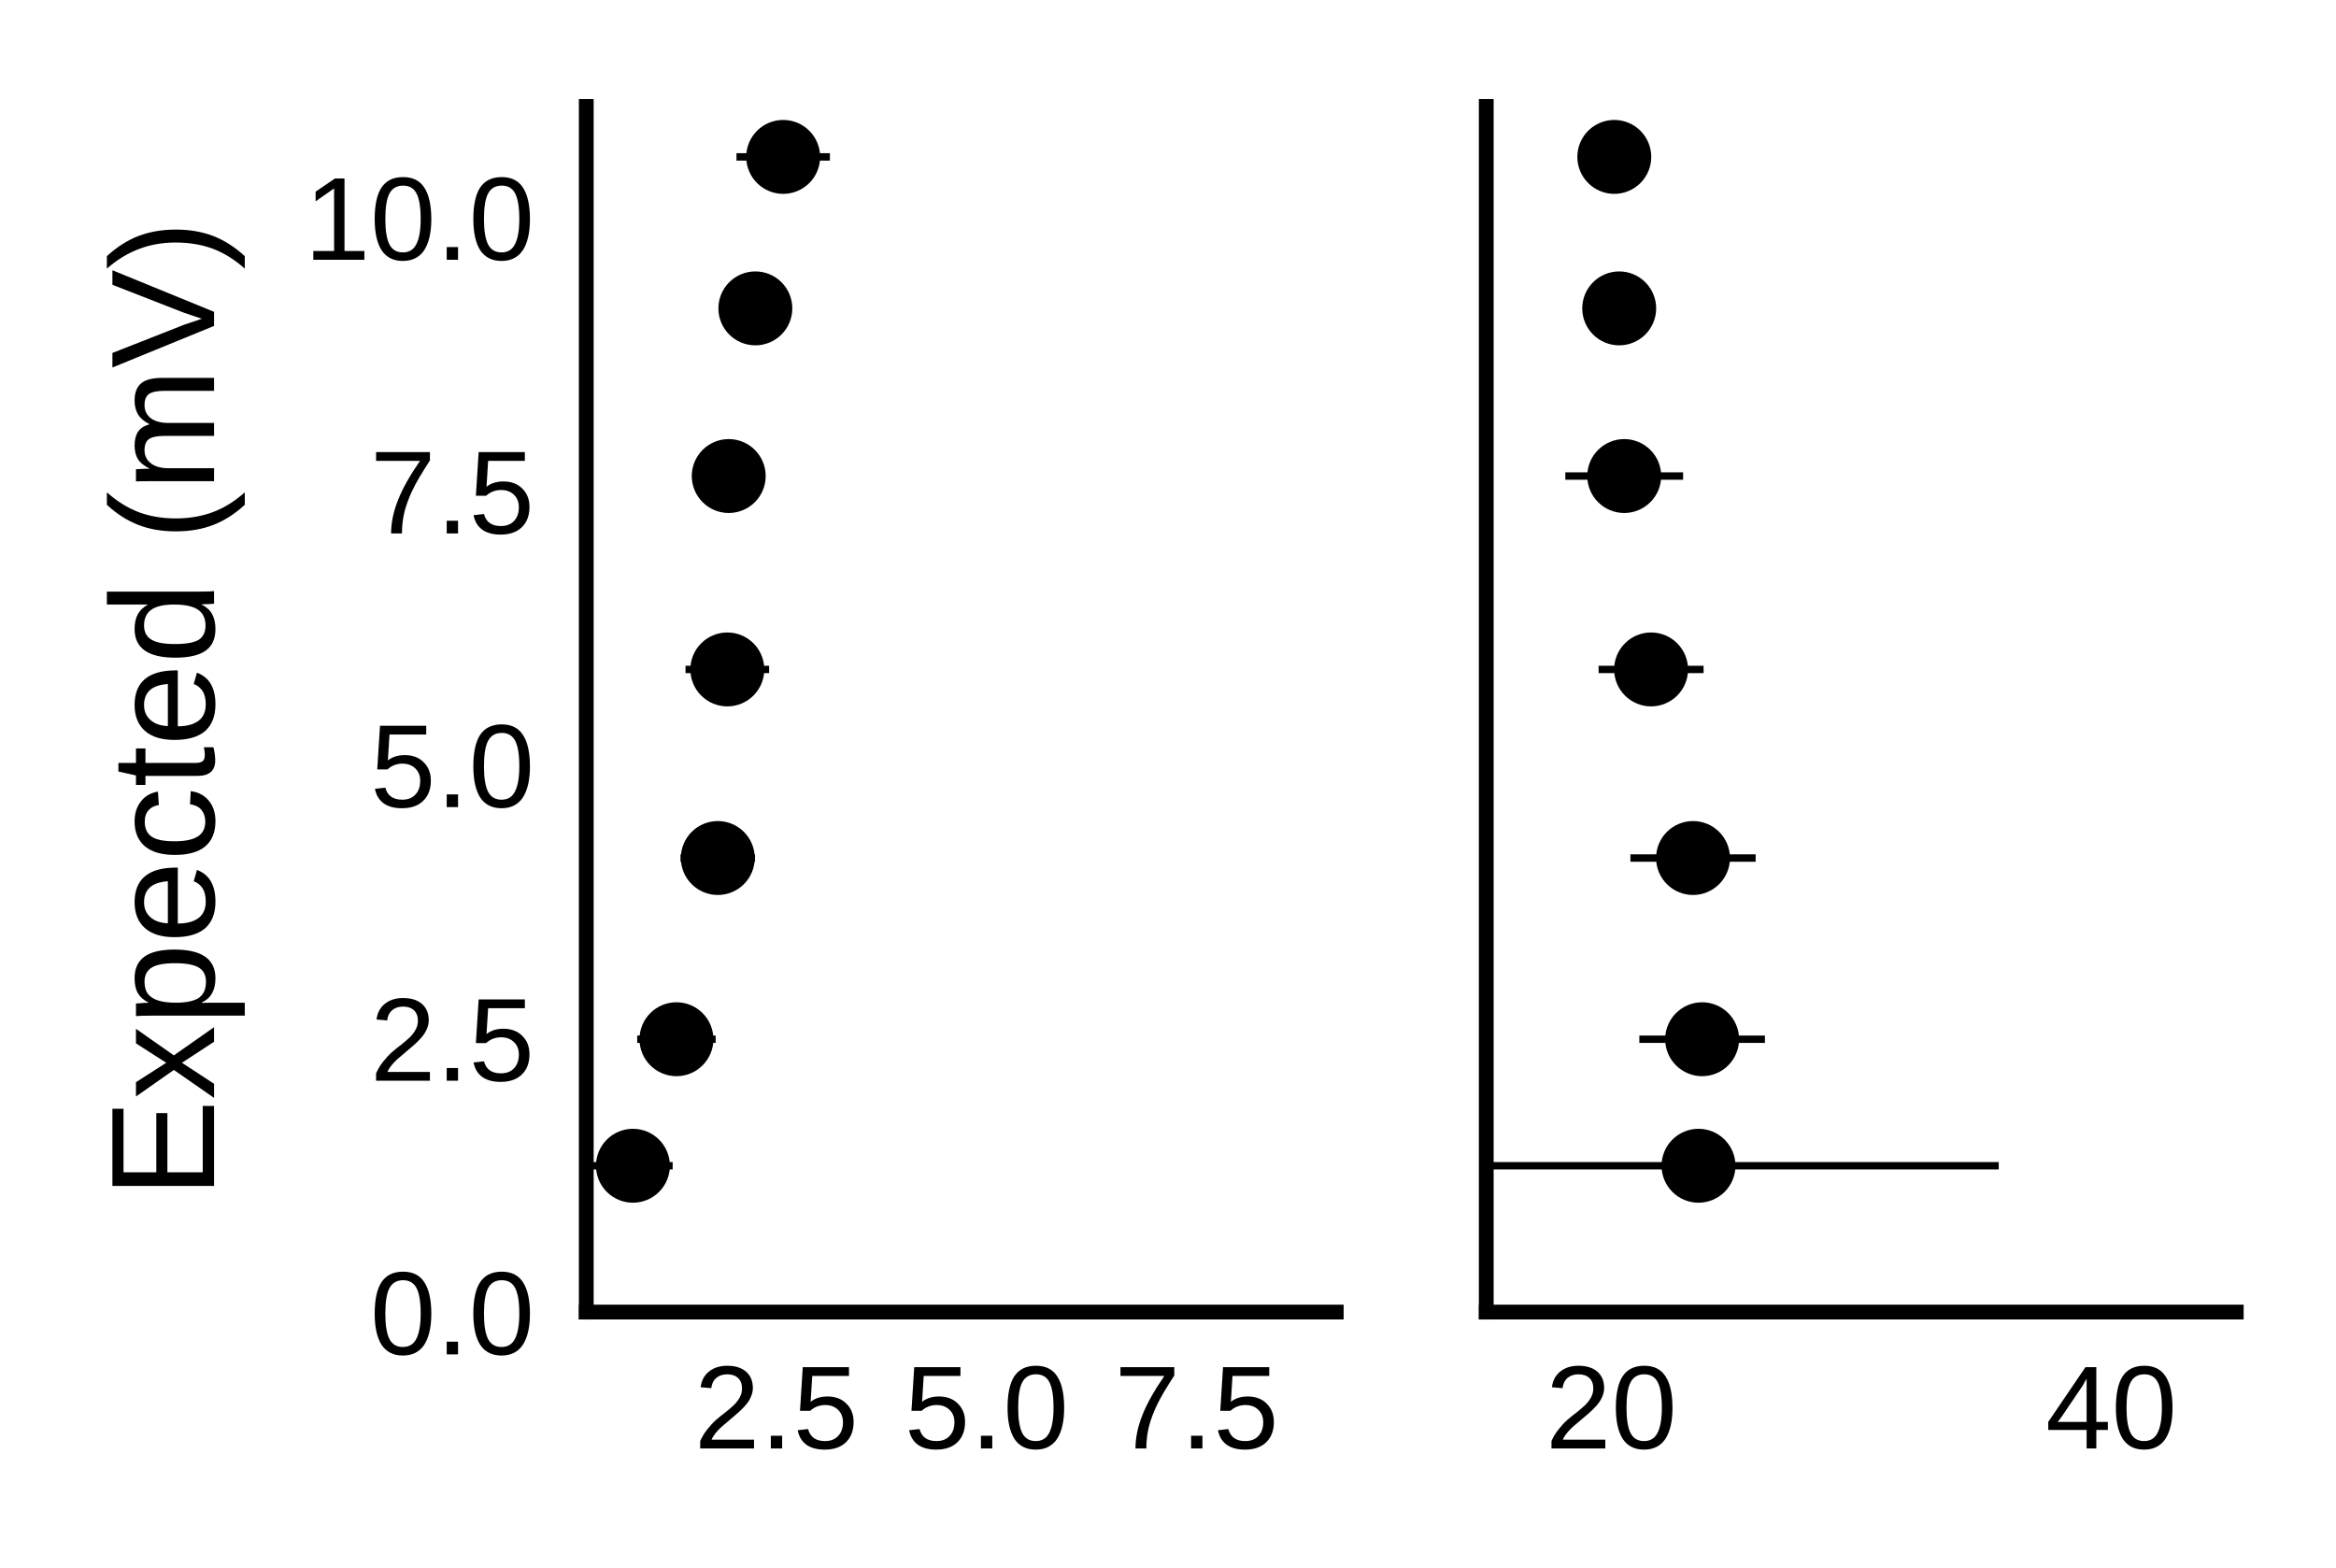
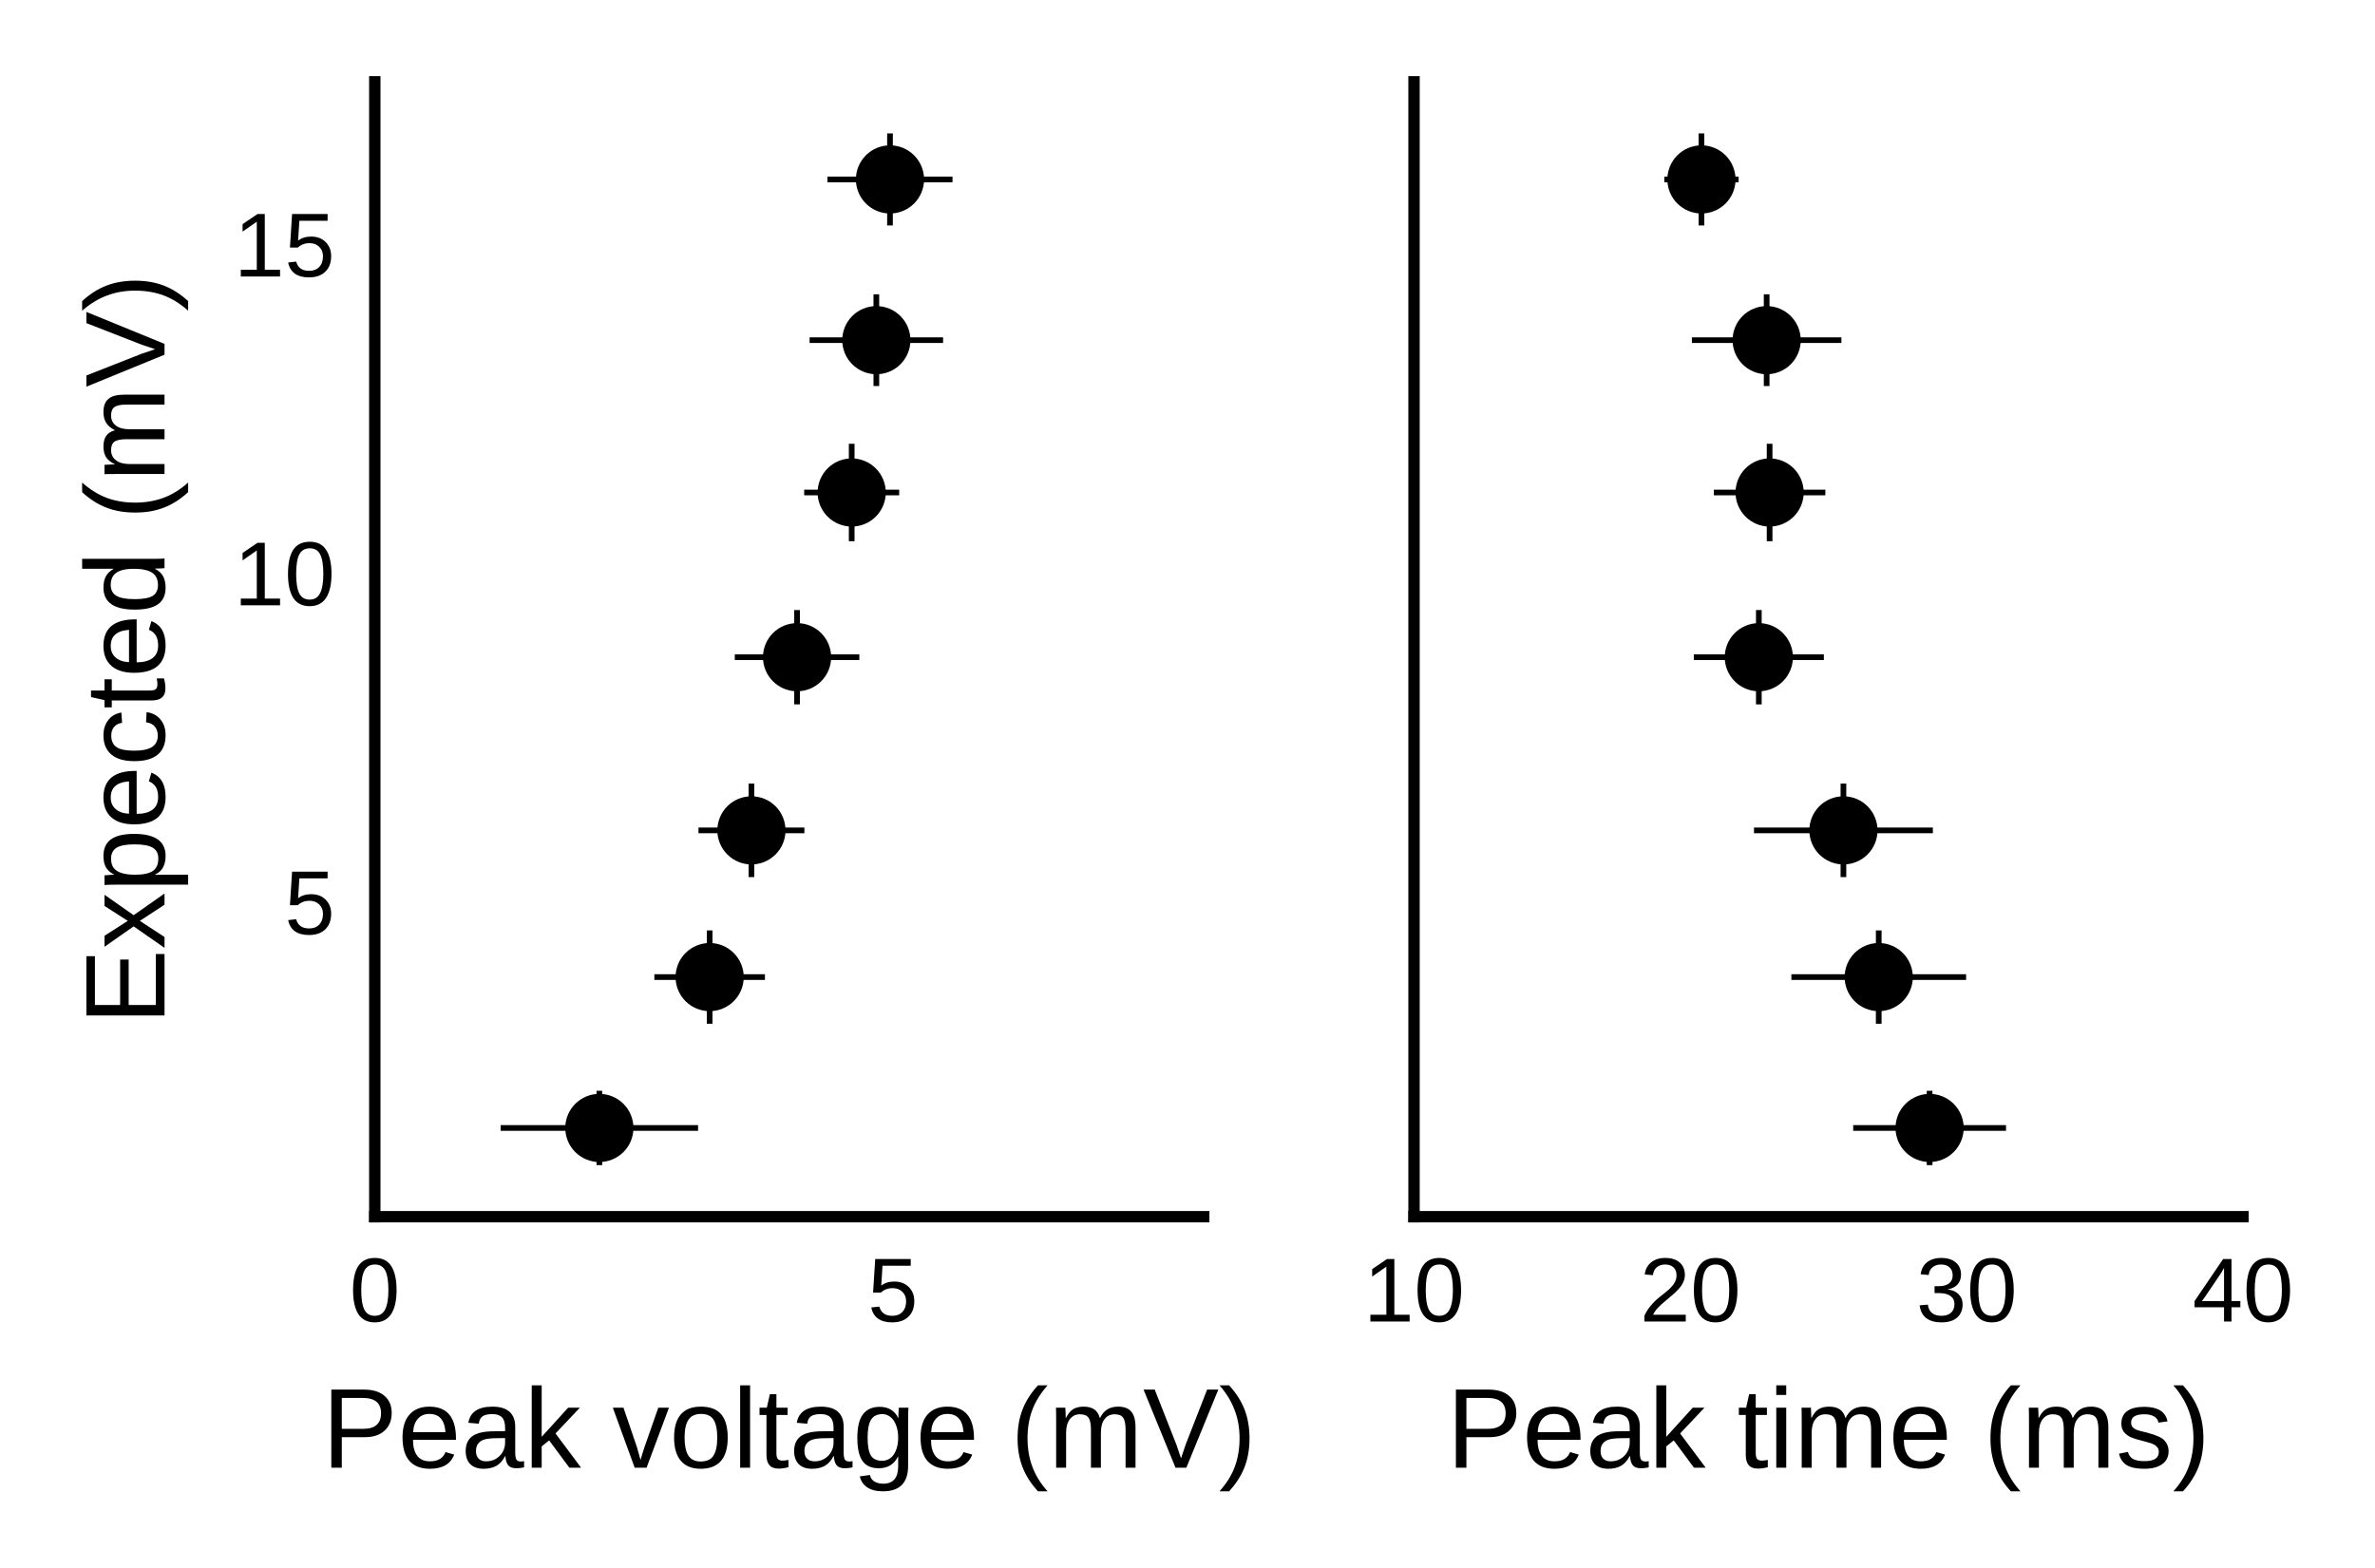
- <svg xmlns="http://www.w3.org/2000/svg" xmlns:xlink="http://www.w3.org/1999/xlink" height="106pt" version="1.1" viewBox="0 0 158 106" width="158pt">
+ <svg xmlns="http://www.w3.org/2000/svg" xmlns:xlink="http://www.w3.org/1999/xlink" height="138pt" version="1.1" viewBox="0 0 209 138" width="209pt">
  <defs>
    <style type="text/css">
*{stroke-linecap:butt;stroke-linejoin:round;}
  </style>
  </defs>
  <g id="figure_1">
    <g id="patch_1">
-       <path d="M 0 106.756  L 158.453 106.756  L 158.453 0  L 0 0  z " style="fill:none;opacity:0;" />
+       <path d="M 0 138.501  L 209.031 138.501  L 209.031 0  L 0 0  z " style="fill:none;opacity:0;" />
    </g>
    <g id="axes_1">
      <g id="patch_2">
-         <path d="M 39.653 88.74  L 90.38 88.74  L 90.38 7.2  L 39.653 7.2  z " style="fill:none;" />
+         <path d="M 32.982 107.1  L 105.93 107.1  L 105.93 7.2  L 32.982 7.2  z " style="fill:none;" />
      </g>
      <g id="LineCollection_1">
-         <path clip-path="url(#p335be75f8d)" d="M 40.123 78.844  L 45.497 78.844  " style="fill:none;stroke:#000000;stroke-width:0.5;" />
-         <path clip-path="url(#p335be75f8d)" d="M 43.1 70.287  L 48.406 70.287  " style="fill:none;stroke:#000000;stroke-width:0.5;" />
-         <path clip-path="url(#p335be75f8d)" d="M 46.032 58.031  L 51.068 58.031  " style="fill:none;stroke:#000000;stroke-width:0.5;" />
-         <path clip-path="url(#p335be75f8d)" d="M 46.367 45.276  L 52.021 45.276  " style="fill:none;stroke:#000000;stroke-width:0.5;" />
-         <path clip-path="url(#p335be75f8d)" d="M 47.151 32.196  L 51.426 32.196  " style="fill:none;stroke:#000000;stroke-width:0.5;" />
-         <path clip-path="url(#p335be75f8d)" d="M 48.911 20.857  L 53.269 20.857  " style="fill:none;stroke:#000000;stroke-width:0.5;" />
-         <path clip-path="url(#p335be75f8d)" d="M 49.813 10.612  L 56.131 10.612  " style="fill:none;stroke:#000000;stroke-width:0.5;" />
+         <path clip-path="url(#pa8e1072ee1)" d="M 44.058 99.288  L 61.429 99.288  " style="fill:none;stroke:#000000;stroke-width:0.5;" />
+         <path clip-path="url(#pa8e1072ee1)" d="M 57.583 86.008  L 67.314 86.008  " style="fill:none;stroke:#000000;stroke-width:0.5;" />
+         <path clip-path="url(#pa8e1072ee1)" d="M 61.466 73.093  L 70.787 73.093  " style="fill:none;stroke:#000000;stroke-width:0.5;" />
+         <path clip-path="url(#pa8e1072ee1)" d="M 64.662 57.85  L 75.62 57.85  " style="fill:none;stroke:#000000;stroke-width:0.5;" />
+         <path clip-path="url(#pa8e1072ee1)" d="M 70.769 43.352  L 79.129 43.352  " style="fill:none;stroke:#000000;stroke-width:0.5;" />
+         <path clip-path="url(#pa8e1072ee1)" d="M 71.245 29.943  L 82.992 29.943  " style="fill:none;stroke:#000000;stroke-width:0.5;" />
+         <path clip-path="url(#pa8e1072ee1)" d="M 72.817 15.793  L 83.821 15.793  " style="fill:none;stroke:#000000;stroke-width:0.5;" />
+       </g>
+       <g id="LineCollection_2">
+         <path clip-path="url(#pa8e1072ee1)" d="M 52.743 102.559  L 52.743 96.018  " style="fill:none;stroke:#000000;stroke-width:0.5;" />
+         <path clip-path="url(#pa8e1072ee1)" d="M 62.449 90.116  L 62.449 81.9  " style="fill:none;stroke:#000000;stroke-width:0.5;" />
+         <path clip-path="url(#pa8e1072ee1)" d="M 66.126 77.207  L 66.126 68.978  " style="fill:none;stroke:#000000;stroke-width:0.5;" />
+         <path clip-path="url(#pa8e1072ee1)" d="M 70.141 62.002  L 70.141 53.699  " style="fill:none;stroke:#000000;stroke-width:0.5;" />
+         <path clip-path="url(#pa8e1072ee1)" d="M 74.949 47.642  L 74.949 39.062  " style="fill:none;stroke:#000000;stroke-width:0.5;" />
+         <path clip-path="url(#pa8e1072ee1)" d="M 77.118 33.982  L 77.118 25.903  " style="fill:none;stroke:#000000;stroke-width:0.5;" />
+         <path clip-path="url(#pa8e1072ee1)" d="M 78.319 19.844  L 78.319 11.741  " style="fill:none;stroke:#000000;stroke-width:0.5;" />
      </g>
      <g id="line2d_1">
        <defs>
-           <path d="M 0 2  C 0.53 2 1.039 1.789 1.414 1.414  C 1.789 1.039 2 0.53 2 0  C 2 -0.53 1.789 -1.039 1.414 -1.414  C 1.039 -1.789 0.53 -2 0 -2  C -0.53 -2 -1.039 -1.789 -1.414 -1.414  C -1.789 -1.039 -2 -0.53 -2 0  C -2 0.53 -1.789 1.039 -1.414 1.414  C -1.039 1.789 -0.53 2 0 2  z " id="m54cd32bf46" style="stroke:#000000;" />
+           <path d="M 0 2.5  C 0.663 2.5 1.299 2.237 1.768 1.768  C 2.237 1.299 2.5 0.663 2.5 0  C 2.5 -0.663 2.237 -1.299 1.768 -1.768  C 1.299 -2.237 0.663 -2.5 0 -2.5  C -0.663 -2.5 -1.299 -2.237 -1.768 -1.768  C -2.237 -1.299 -2.5 -0.663 -2.5 0  C -2.5 0.663 -2.237 1.299 -1.768 1.768  C -1.299 2.237 -0.663 2.5 0 2.5  z " id="m3e9c28f73f" style="stroke:#000000;" />
        </defs>
-         <g clip-path="url(#p335be75f8d)">
-           <use style="stroke:#000000;" x="42.81" xlink:href="#m54cd32bf46" y="78.844" />
-           <use style="stroke:#000000;" x="45.753" xlink:href="#m54cd32bf46" y="70.287" />
-           <use style="stroke:#000000;" x="48.55" xlink:href="#m54cd32bf46" y="58.031" />
-           <use style="stroke:#000000;" x="49.194" xlink:href="#m54cd32bf46" y="45.276" />
-           <use style="stroke:#000000;" x="49.289" xlink:href="#m54cd32bf46" y="32.196" />
-           <use style="stroke:#000000;" x="51.09" xlink:href="#m54cd32bf46" y="20.857" />
-           <use style="stroke:#000000;" x="52.972" xlink:href="#m54cd32bf46" y="10.612" />
+         <g clip-path="url(#pa8e1072ee1)">
+           <use style="stroke:#000000;" x="52.743" xlink:href="#m3e9c28f73f" y="99.288" />
+           <use style="stroke:#000000;" x="62.449" xlink:href="#m3e9c28f73f" y="86.008" />
+           <use style="stroke:#000000;" x="66.126" xlink:href="#m3e9c28f73f" y="73.093" />
+           <use style="stroke:#000000;" x="70.141" xlink:href="#m3e9c28f73f" y="57.85" />
+           <use style="stroke:#000000;" x="74.949" xlink:href="#m3e9c28f73f" y="43.352" />
+           <use style="stroke:#000000;" x="77.118" xlink:href="#m3e9c28f73f" y="29.943" />
+           <use style="stroke:#000000;" x="78.319" xlink:href="#m3e9c28f73f" y="15.793" />
        </g>
      </g>
-       <g id="line2d_2" />
      <g id="patch_3">
-         <path d="M 39.653 88.74  L 39.653 7.2  " style="fill:none;stroke:#000000;stroke-linecap:square;stroke-linejoin:miter;" />
+         <path d="M 32.982 107.1  L 32.982 7.2  " style="fill:none;stroke:#000000;stroke-linecap:square;stroke-linejoin:miter;" />
      </g>
      <g id="patch_4">
-         <path d="M 39.653 88.74  L 90.38 88.74  " style="fill:none;stroke:#000000;stroke-linecap:square;stroke-linejoin:miter;" />
+         <path d="M 32.982 107.1  L 105.93 107.1  " style="fill:none;stroke:#000000;stroke-linecap:square;stroke-linejoin:miter;" />
      </g>
      <g id="matplotlib.axis_1">
        <g id="xtick_1">
-           <g id="line2d_3" />
+           <g id="line2d_2" />
          <g id="text_1">
-             <text style="font-family:Arial;font-size:8px;font-style:normal;font-weight:400;text-anchor:middle;" transform="rotate(-0, 52.51288, 97.96625)" x="52.513" y="97.966">2.5</text>
+             <text style="font-family:Arial;font-size:8px;font-style:normal;font-weight:normal;text-anchor:middle;" transform="rotate(-0, 32.98188, 116.3263)" x="32.982" y="116.326">0</text>
          </g>
        </g>
        <g id="xtick_2">
-           <g id="line2d_4" />
+           <g id="line2d_3" />
          <g id="text_2">
-             <text style="font-family:Arial;font-size:8px;font-style:normal;font-weight:400;text-anchor:middle;" transform="rotate(-0, 66.72558, 97.96625)" x="66.726" y="97.966">5.0</text>
+             <text style="font-family:Arial;font-size:8px;font-style:normal;font-weight:normal;text-anchor:middle;" transform="rotate(-0, 78.57421, 116.3263)" x="78.574" y="116.326">5</text>
          </g>
        </g>
-         <g id="xtick_3">
-           <g id="line2d_5" />
-           <g id="text_3">
-             <text style="font-family:Arial;font-size:8px;font-style:normal;font-weight:400;text-anchor:middle;" transform="rotate(-0, 80.93828, 97.96625)" x="80.938" y="97.966">7.5</text>
-           </g>
+         <g id="text_3">
+           <text style="font-family:Arial;font-size:10px;font-style:normal;font-weight:normal;text-anchor:middle;" transform="rotate(-0, 69.45574, 129.1959)" x="69.456" y="129.196">Peak voltage (mV)</text>
        </g>
      </g>
      <g id="matplotlib.axis_2">
        <g id="ytick_1">
-           <g id="line2d_6" />
+           <g id="line2d_4" />
          <g id="text_4">
-             <text style="font-family:Arial;font-size:8px;font-style:normal;font-weight:400;text-anchor:end;" transform="rotate(-0, 36.15313, 91.60313)" x="36.153" y="91.603">0.0</text>
+             <text style="font-family:Arial;font-size:8px;font-style:normal;font-weight:normal;text-anchor:end;" transform="rotate(-0, 29.48187, 82.22709)" x="29.482" y="82.227">5</text>
          </g>
        </g>
        <g id="ytick_2">
-           <g id="line2d_7" />
+           <g id="line2d_5" />
          <g id="text_5">
-             <text style="font-family:Arial;font-size:8px;font-style:normal;font-weight:400;text-anchor:end;" transform="rotate(-0, 36.15313, 73.09459)" x="36.153" y="73.095">2.5</text>
+             <text style="font-family:Arial;font-size:8px;font-style:normal;font-weight:normal;text-anchor:end;" transform="rotate(-0, 29.48187, 53.28285)" x="29.482" y="53.283">10</text>
          </g>
        </g>
        <g id="ytick_3">
-           <g id="line2d_8" />
+           <g id="line2d_6" />
          <g id="text_6">
-             <text style="font-family:Arial;font-size:8px;font-style:normal;font-weight:400;text-anchor:end;" transform="rotate(-0, 36.15313, 54.58605)" x="36.153" y="54.586">5.0</text>
+             <text style="font-family:Arial;font-size:8px;font-style:normal;font-weight:normal;text-anchor:end;" transform="rotate(-0, 29.48187, 24.33861)" x="29.482" y="24.339">15</text>
          </g>
        </g>
-         <g id="ytick_4">
-           <g id="line2d_9" />
-           <g id="text_7">
-             <text style="font-family:Arial;font-size:8px;font-style:normal;font-weight:400;text-anchor:end;" transform="rotate(-0, 36.15313, 36.07752)" x="36.153" y="36.078">7.5</text>
-           </g>
-         </g>
-         <g id="ytick_5">
-           <g id="line2d_10" />
-           <g id="text_8">
-             <text style="font-family:Arial;font-size:8px;font-style:normal;font-weight:400;text-anchor:end;" transform="rotate(-0, 36.15313, 17.56898)" x="36.153" y="17.569">10.0</text>
-           </g>
-         </g>
-         <g id="text_9">
-           <text style="font-family:Arial;font-size:10px;font-style:normal;font-weight:400;text-anchor:middle;" transform="rotate(-90, 14.47969, 47.97)" x="14.48" y="47.97">Expected (mV)</text>
+         <g id="text_7">
+           <text style="font-family:Arial;font-size:10px;font-style:normal;font-weight:normal;text-anchor:middle;" transform="rotate(-90, 14.47969, 57.15)" x="14.48" y="57.15">Expected (mV)</text>
        </g>
      </g>
    </g>
    <g id="axes_2">
      <g id="patch_5">
-         <path d="M 100.526 88.74  L 151.253 88.74  L 151.253 7.2  L 100.526 7.2  z " style="fill:none;" />
+         <path d="M 124.434 107.1  L 197.382 107.1  L 197.382 7.2  L 124.434 7.2  z " style="fill:none;" />
      </g>
-       <g id="LineCollection_2">
-         <path clip-path="url(#pcc9ff36e06)" d="M 94.576 78.844  L 135.188 78.844  " style="fill:none;stroke:#000000;stroke-width:0.5;" />
-         <path clip-path="url(#pcc9ff36e06)" d="M 110.88 70.287  L 119.375 70.287  " style="fill:none;stroke:#000000;stroke-width:0.5;" />
-         <path clip-path="url(#pcc9ff36e06)" d="M 110.277 58.031  L 118.747 58.031  " style="fill:none;stroke:#000000;stroke-width:0.5;" />
-         <path clip-path="url(#pcc9ff36e06)" d="M 108.125 45.276  L 115.225 45.276  " style="fill:none;stroke:#000000;stroke-width:0.5;" />
-         <path clip-path="url(#pcc9ff36e06)" d="M 105.875 32.196  L 113.84 32.196  " style="fill:none;stroke:#000000;stroke-width:0.5;" />
-         <path clip-path="url(#pcc9ff36e06)" d="M 107.956 20.857  L 111.08 20.857  " style="fill:none;stroke:#000000;stroke-width:0.5;" />
-         <path clip-path="url(#pcc9ff36e06)" d="M 107.288 10.612  L 111.083 10.612  " style="fill:none;stroke:#000000;stroke-width:0.5;" />
+       <g id="LineCollection_3">
+         <path clip-path="url(#p03ac611956)" d="M 163.081 99.288  L 176.53 99.288  " style="fill:none;stroke:#000000;stroke-width:0.5;" />
+         <path clip-path="url(#p03ac611956)" d="M 157.641 86.008  L 173.016 86.008  " style="fill:none;stroke:#000000;stroke-width:0.5;" />
+         <path clip-path="url(#p03ac611956)" d="M 154.35 73.093  L 170.094 73.093  " style="fill:none;stroke:#000000;stroke-width:0.5;" />
+         <path clip-path="url(#p03ac611956)" d="M 149.055 57.85  L 160.499 57.85  " style="fill:none;stroke:#000000;stroke-width:0.5;" />
+         <path clip-path="url(#p03ac611956)" d="M 150.821 43.352  L 160.631 43.352  " style="fill:none;stroke:#000000;stroke-width:0.5;" />
+         <path clip-path="url(#p03ac611956)" d="M 148.887 29.943  L 162.044 29.943  " style="fill:none;stroke:#000000;stroke-width:0.5;" />
+         <path clip-path="url(#p03ac611956)" d="M 146.46 15.793  L 152.997 15.793  " style="fill:none;stroke:#000000;stroke-width:0.5;" />
      </g>
-       <g id="line2d_11">
-         <g clip-path="url(#pcc9ff36e06)">
-           <use style="stroke:#000000;" x="114.882" xlink:href="#m54cd32bf46" y="78.844" />
-           <use style="stroke:#000000;" x="115.127" xlink:href="#m54cd32bf46" y="70.287" />
-           <use style="stroke:#000000;" x="114.512" xlink:href="#m54cd32bf46" y="58.031" />
-           <use style="stroke:#000000;" x="111.675" xlink:href="#m54cd32bf46" y="45.276" />
-           <use style="stroke:#000000;" x="109.858" xlink:href="#m54cd32bf46" y="32.196" />
-           <use style="stroke:#000000;" x="109.518" xlink:href="#m54cd32bf46" y="20.857" />
-           <use style="stroke:#000000;" x="109.186" xlink:href="#m54cd32bf46" y="10.612" />
+       <g id="LineCollection_4">
+         <path clip-path="url(#p03ac611956)" d="M 169.805 102.559  L 169.805 96.018  " style="fill:none;stroke:#000000;stroke-width:0.5;" />
+         <path clip-path="url(#p03ac611956)" d="M 165.328 90.116  L 165.328 81.9  " style="fill:none;stroke:#000000;stroke-width:0.5;" />
+         <path clip-path="url(#p03ac611956)" d="M 162.222 77.207  L 162.222 68.978  " style="fill:none;stroke:#000000;stroke-width:0.5;" />
+         <path clip-path="url(#p03ac611956)" d="M 154.777 62.002  L 154.777 53.699  " style="fill:none;stroke:#000000;stroke-width:0.5;" />
+         <path clip-path="url(#p03ac611956)" d="M 155.726 47.642  L 155.726 39.062  " style="fill:none;stroke:#000000;stroke-width:0.5;" />
+         <path clip-path="url(#p03ac611956)" d="M 155.466 33.982  L 155.466 25.903  " style="fill:none;stroke:#000000;stroke-width:0.5;" />
+         <path clip-path="url(#p03ac611956)" d="M 149.728 19.844  L 149.728 11.741  " style="fill:none;stroke:#000000;stroke-width:0.5;" />
+       </g>
+       <g id="line2d_7">
+         <g clip-path="url(#p03ac611956)">
+           <use style="stroke:#000000;" x="169.805" xlink:href="#m3e9c28f73f" y="99.288" />
+           <use style="stroke:#000000;" x="165.328" xlink:href="#m3e9c28f73f" y="86.008" />
+           <use style="stroke:#000000;" x="162.222" xlink:href="#m3e9c28f73f" y="73.093" />
+           <use style="stroke:#000000;" x="154.777" xlink:href="#m3e9c28f73f" y="57.85" />
+           <use style="stroke:#000000;" x="155.726" xlink:href="#m3e9c28f73f" y="43.352" />
+           <use style="stroke:#000000;" x="155.466" xlink:href="#m3e9c28f73f" y="29.943" />
+           <use style="stroke:#000000;" x="149.728" xlink:href="#m3e9c28f73f" y="15.793" />
        </g>
      </g>
-       <g id="line2d_12" />
      <g id="patch_6">
-         <path d="M 100.526 88.74  L 100.526 7.2  " style="fill:none;stroke:#000000;stroke-linecap:square;stroke-linejoin:miter;" />
+         <path d="M 124.434 107.1  L 124.434 7.2  " style="fill:none;stroke:#000000;stroke-linecap:square;stroke-linejoin:miter;" />
      </g>
      <g id="patch_7">
-         <path d="M 100.526 88.74  L 151.253 88.74  " style="fill:none;stroke:#000000;stroke-linecap:square;stroke-linejoin:miter;" />
+         <path d="M 124.434 107.1  L 197.382 107.1  " style="fill:none;stroke:#000000;stroke-linecap:square;stroke-linejoin:miter;" />
      </g>
      <g id="matplotlib.axis_3">
+         <g id="xtick_3">
+           <g id="line2d_8" />
+           <g id="text_8">
+             <text style="font-family:Arial;font-size:8px;font-style:normal;font-weight:normal;text-anchor:middle;" transform="rotate(-0, 124.4341, 116.3263)" x="124.434" y="116.326">10</text>
+           </g>
+         </g>
        <g id="xtick_4">
-           <g id="line2d_13" />
-           <g id="text_10">
-             <text style="font-family:Arial;font-size:8px;font-style:normal;font-weight:400;text-anchor:middle;" transform="rotate(-0, 108.9804, 97.96625)" x="108.98" y="97.966">20</text>
+           <g id="line2d_9" />
+           <g id="text_9">
+             <text style="font-family:Arial;font-size:8px;font-style:normal;font-weight:normal;text-anchor:middle;" transform="rotate(-0, 148.7501, 116.3263)" x="148.75" y="116.326">20</text>
          </g>
        </g>
        <g id="xtick_5">
-           <g id="line2d_14" />
+           <g id="line2d_10" />
+           <g id="text_10">
+             <text style="font-family:Arial;font-size:8px;font-style:normal;font-weight:normal;text-anchor:middle;" transform="rotate(-0, 173.066, 116.3263)" x="173.066" y="116.326">30</text>
+           </g>
+         </g>
+         <g id="xtick_6">
+           <g id="line2d_11" />
          <g id="text_11">
-             <text style="font-family:Arial;font-size:8px;font-style:normal;font-weight:400;text-anchor:middle;" transform="rotate(-0, 142.7986, 97.96625)" x="142.799" y="97.966">40</text>
+             <text style="font-family:Arial;font-size:8px;font-style:normal;font-weight:normal;text-anchor:middle;" transform="rotate(-0, 197.3819, 116.3263)" x="197.382" y="116.326">40</text>
          </g>
+         </g>
+         <g id="text_12">
+           <text style="font-family:Arial;font-size:10px;font-style:normal;font-weight:normal;text-anchor:middle;" transform="rotate(-0, 160.908, 129.1959)" x="160.908" y="129.196">Peak time (ms)</text>
        </g>
      </g>
      <g id="matplotlib.axis_4">
+         <g id="ytick_4">
+           <g id="line2d_12" />
+         </g>
+         <g id="ytick_5">
+           <g id="line2d_13" />
+         </g>
        <g id="ytick_6">
-           <g id="line2d_15" />
-         </g>
-         <g id="ytick_7">
-           <g id="line2d_16" />
-         </g>
-         <g id="ytick_8">
-           <g id="line2d_17" />
-         </g>
-         <g id="ytick_9">
-           <g id="line2d_18" />
-         </g>
-         <g id="ytick_10">
-           <g id="line2d_19" />
+           <g id="line2d_14" />
        </g>
      </g>
    </g>
  </g>
  <defs>
-     <clipPath id="p335be75f8d">
-       <rect height="81.54" width="50.727" x="39.653" y="7.2" />
+     <clipPath id="pa8e1072ee1">
+       <rect height="99.9" width="72.948" x="32.982" y="7.2" />
    </clipPath>
-     <clipPath id="pcc9ff36e06">
-       <rect height="81.54" width="50.727" x="100.526" y="7.2" />
+     <clipPath id="p03ac611956">
+       <rect height="99.9" width="72.948" x="124.434" y="7.2" />
    </clipPath>
  </defs>
</svg>
